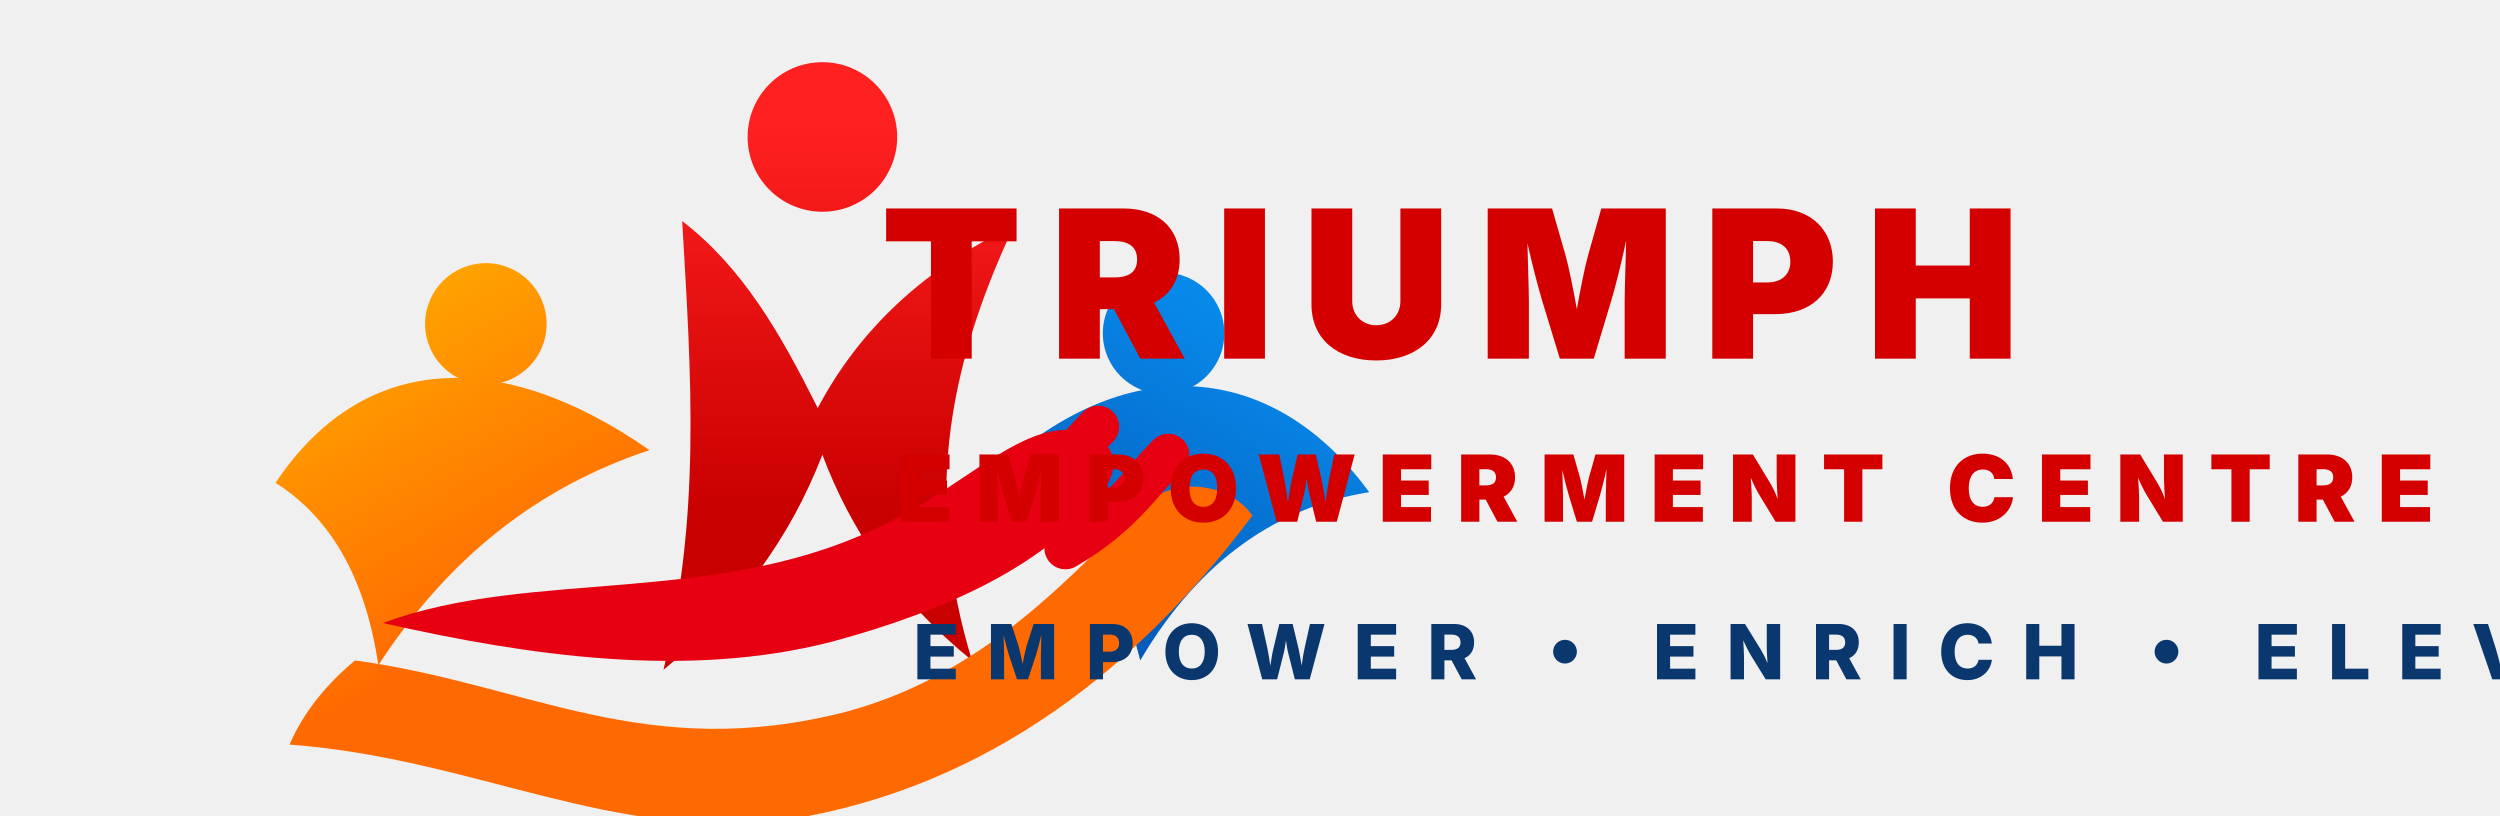
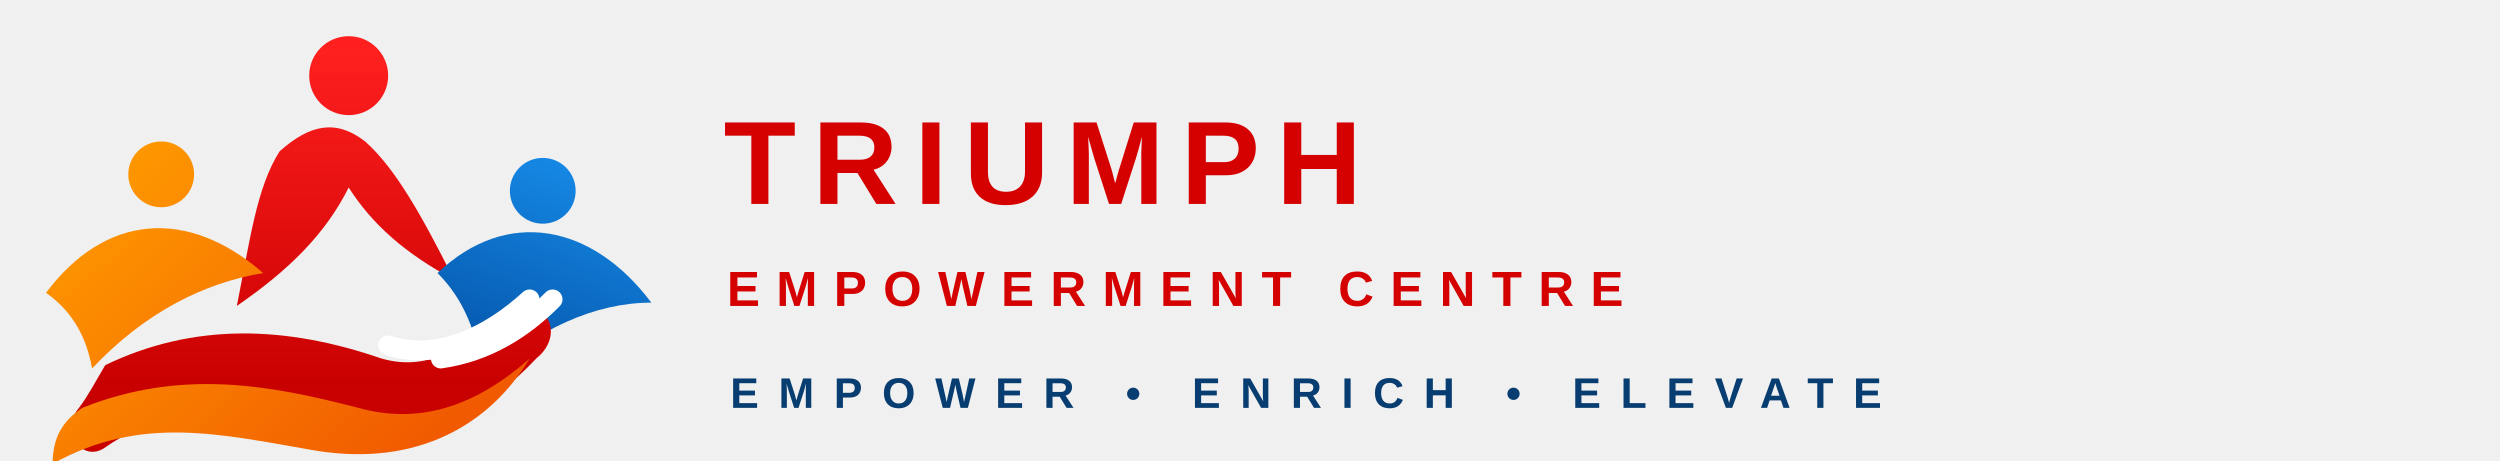
- <svg xmlns="http://www.w3.org/2000/svg" width="460" height="150" viewBox="0 0 460 150" fill="none">
+ <svg xmlns="http://www.w3.org/2000/svg" width="760" height="140" viewBox="0 0 760 140" fill="none" role="img" aria-label="Triumph Empowerment Centre logo">
  <defs>
-     <linearGradient id="red" x1="165" y1="18" x2="165" y2="100" gradientUnits="userSpaceOnUse">
-       <stop stop-color="#FF2020" />
+     <linearGradient id="tecRed" x1="105" y1="8" x2="105" y2="110" gradientUnits="userSpaceOnUse">
+       <stop stop-color="#FF1F1F" />
      <stop offset="1" stop-color="#C90000" />
    </linearGradient>
-     <linearGradient id="orange" x1="78" y1="32" x2="121" y2="106" gradientUnits="userSpaceOnUse">
-       <stop stop-color="#FFB000" />
-       <stop offset="1" stop-color="#FF6A00" />
+     <linearGradient id="tecOrange" x1="24" y1="28" x2="120" y2="128" gradientUnits="userSpaceOnUse">
+       <stop stop-color="#FF9D00" />
+       <stop offset="1" stop-color="#F15A00" />
    </linearGradient>
-     <linearGradient id="blue" x1="220" y1="43" x2="184" y2="108" gradientUnits="userSpaceOnUse">
-       <stop stop-color="#0789EA" />
-       <stop offset="1" stop-color="#0559B8" />
+     <linearGradient id="tecBlue" x1="150" y1="34" x2="122" y2="108" gradientUnits="userSpaceOnUse">
+       <stop stop-color="#168BE8" />
+       <stop offset="1" stop-color="#034EA2" />
    </linearGradient>
  </defs>
-   <g transform="translate(12 8) scale(.86)">
-     <circle cx="162" cy="20" r="16" fill="url(#red)" />
-     <path d="M132 38 C145 48 153 62 161 78 C170 61 184 48 203 39 C188 71 184 99 194 132 C178 119 168 104 162 88 C155 106 144 121 128 134 C136 101 134 72 132 38Z" fill="url(#red)" />
-     <circle cx="90" cy="60" r="13" fill="url(#orange)" />
-     <path d="M45 94 C63 67 92 64 125 87 C101 95 82 110 67 133 C64 113 56 101 45 94Z" fill="url(#orange)" />
-     <circle cx="235" cy="62" r="13" fill="url(#blue)" />
-     <path d="M203 88 C231 65 260 70 279 96 C260 99 243 110 230 132 C225 112 216 99 203 88Z" fill="url(#blue)" />
-     <path d="M68 124 C100 112 141 121 177 102 C191 95 201 85 211 83 C221 81 229 88 221 97 C210 111 190 121 164 128 C133 136 99 131 68 124Z" fill="#E60012" />
-     <path d="M62 132 C99 137 124 154 167 143 C193 136 211 119 229 100 C237 92 249 94 254 101 C230 133 198 159 155 166 C117 171 88 153 48 150 C51 143 56 137 62 132Z" fill="url(#orange)" />
-     <path d="M198 104 C209 97 214 89 221 82" stroke="#E60012" stroke-width="9" stroke-linecap="round" />
-     <path d="M214 108 C226 101 230 94 236 88" stroke="#E60012" stroke-width="9" stroke-linecap="round" />
+   <g transform="translate(10 7)">
+     <circle cx="96" cy="16" r="12" fill="url(#tecRed)" />
+     <path d="M75 39 C84 31 92 29 101 36 C110 44 118 58 128 78 C113 70 103 61 96 50 C89 64 78 75 62 86 C66 66 68 50 75 39Z" fill="url(#tecRed)" />
+     <circle cx="39" cy="46" r="10" fill="url(#tecOrange)" />
+     <path d="M4 82 C22 58 47 56 70 76 C52 79 34 88 18 105 C16 94 11 87 4 82Z" fill="url(#tecOrange)" />
+     <circle cx="155" cy="51" r="10" fill="url(#tecBlue)" />
+     <path d="M123 76 C144 56 170 61 188 85 C171 85 153 93 137 108 C135 94 131 84 123 76Z" fill="url(#tecBlue)" />
+     <path d="M22 104 C49 91 77 92 106 102 C120 106 131 99 142 88 C146 84 152 84 155 88 C159 92 158 98 153 102 C137 119 119 127 93 123 C68 119 45 113 22 129 C15 134 8 124 14 117 C17 113 19 109 22 104Z" fill="url(#tecRed)" />
+     <path d="M15 117 C45 105 72 110 99 117 C117 122 134 117 151 102 C139 122 117 135 86 130 C57 125 33 119 6 134 C6 126 9 121 15 117Z" fill="url(#tecOrange)" />
+     <path d="M108 98 C123 103 139 95 151 84" stroke="#FFFFFF" stroke-width="6" stroke-linecap="round" />
+     <path d="M124 102 C138 100 149 93 158 84" stroke="#FFFFFF" stroke-width="6" stroke-linecap="round" />
  </g>
-   <text x="162" y="66" font-family="Inter, Montserrat, Arial, sans-serif" font-size="38" font-weight="900" letter-spacing="5" fill="#D40000">TRIUMPH</text>
-   <text x="165" y="96" font-family="Inter, Montserrat, Arial, sans-serif" font-size="17" font-weight="900" letter-spacing="4" fill="#D40000">EMPOWERMENT CENTRE</text>
-   <text x="168" y="125" font-family="Inter, Montserrat, Arial, sans-serif" font-size="14" font-weight="800" letter-spacing="5" fill="#0A376D">EMPOWER • ENRICH • ELEVATE</text>
+   <g transform="translate(220 28)">
+     <text x="0" y="34" font-family="Montserrat, Arial, sans-serif" font-size="36" font-weight="900" letter-spacing="5" fill="#D50000">TRIUMPH</text>
+     <text x="1" y="65" font-family="Montserrat, Arial, sans-serif" font-size="15" font-weight="900" letter-spacing="5" fill="#D50000">EMPOWERMENT CENTRE</text>
+     <text x="2" y="96" font-family="Montserrat, Arial, sans-serif" font-size="13" font-weight="900" letter-spacing="6" fill="#073D70">EMPOWER • ENRICH • ELEVATE</text>
+   </g>
</svg>
